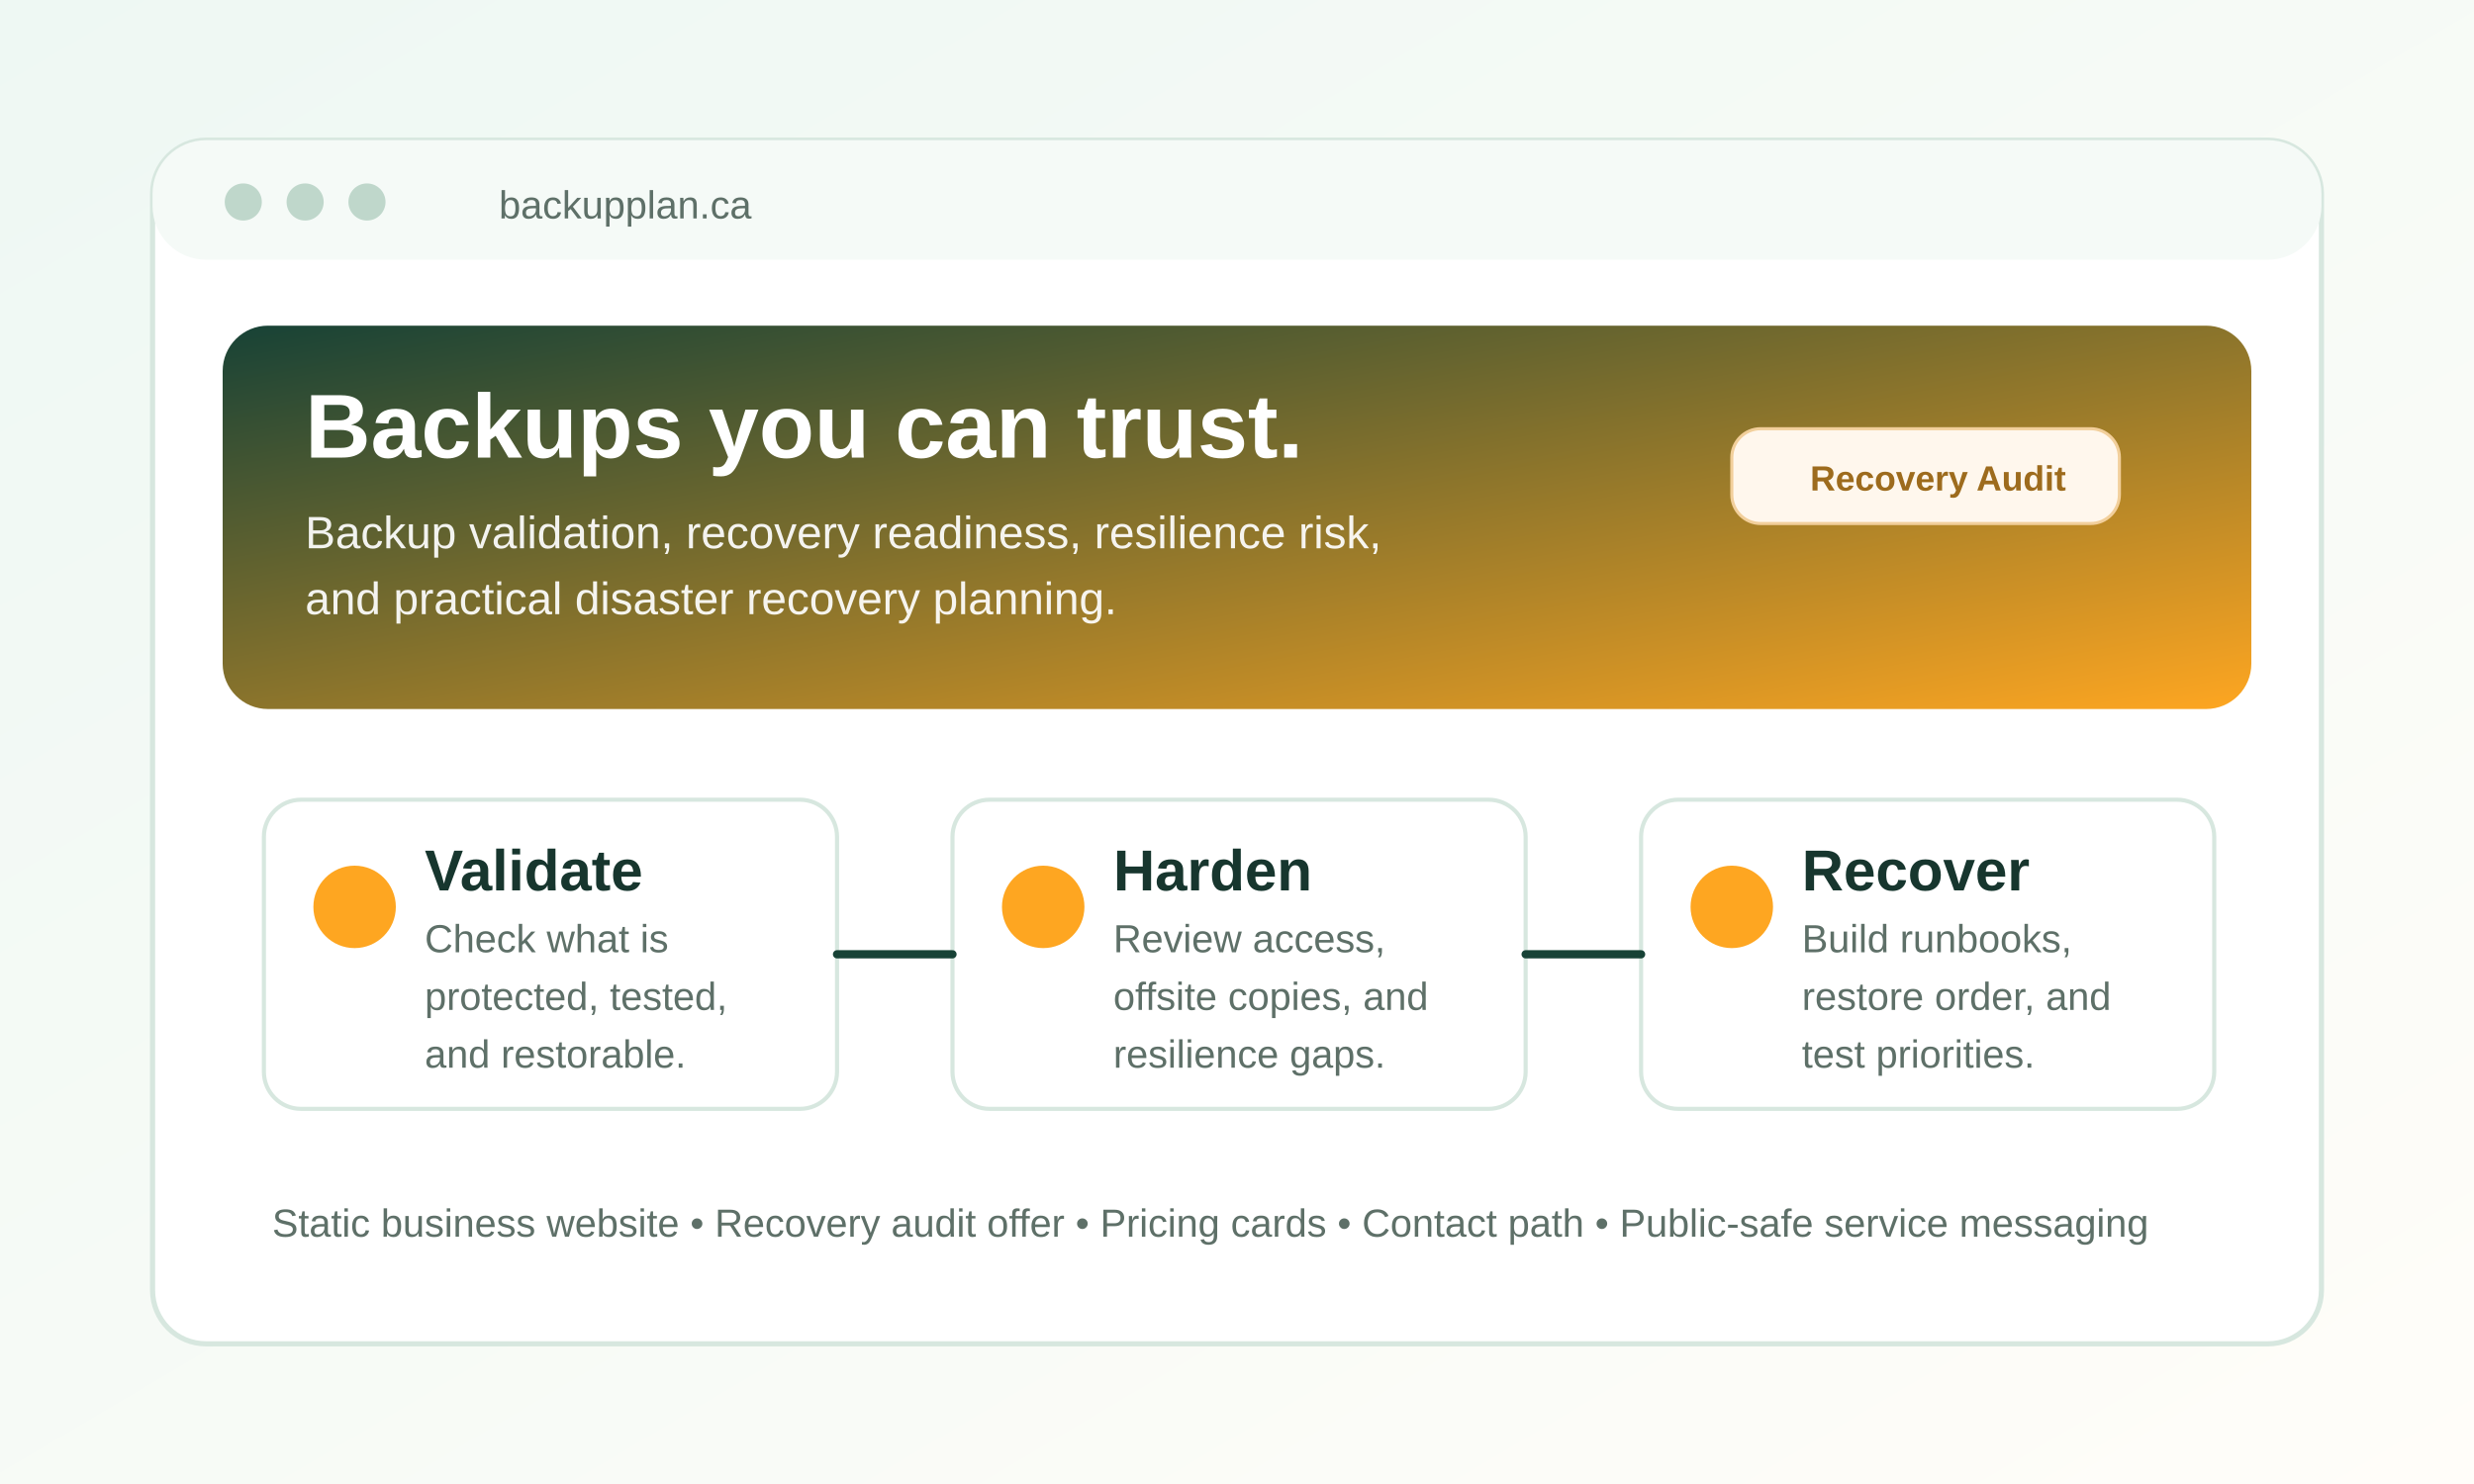
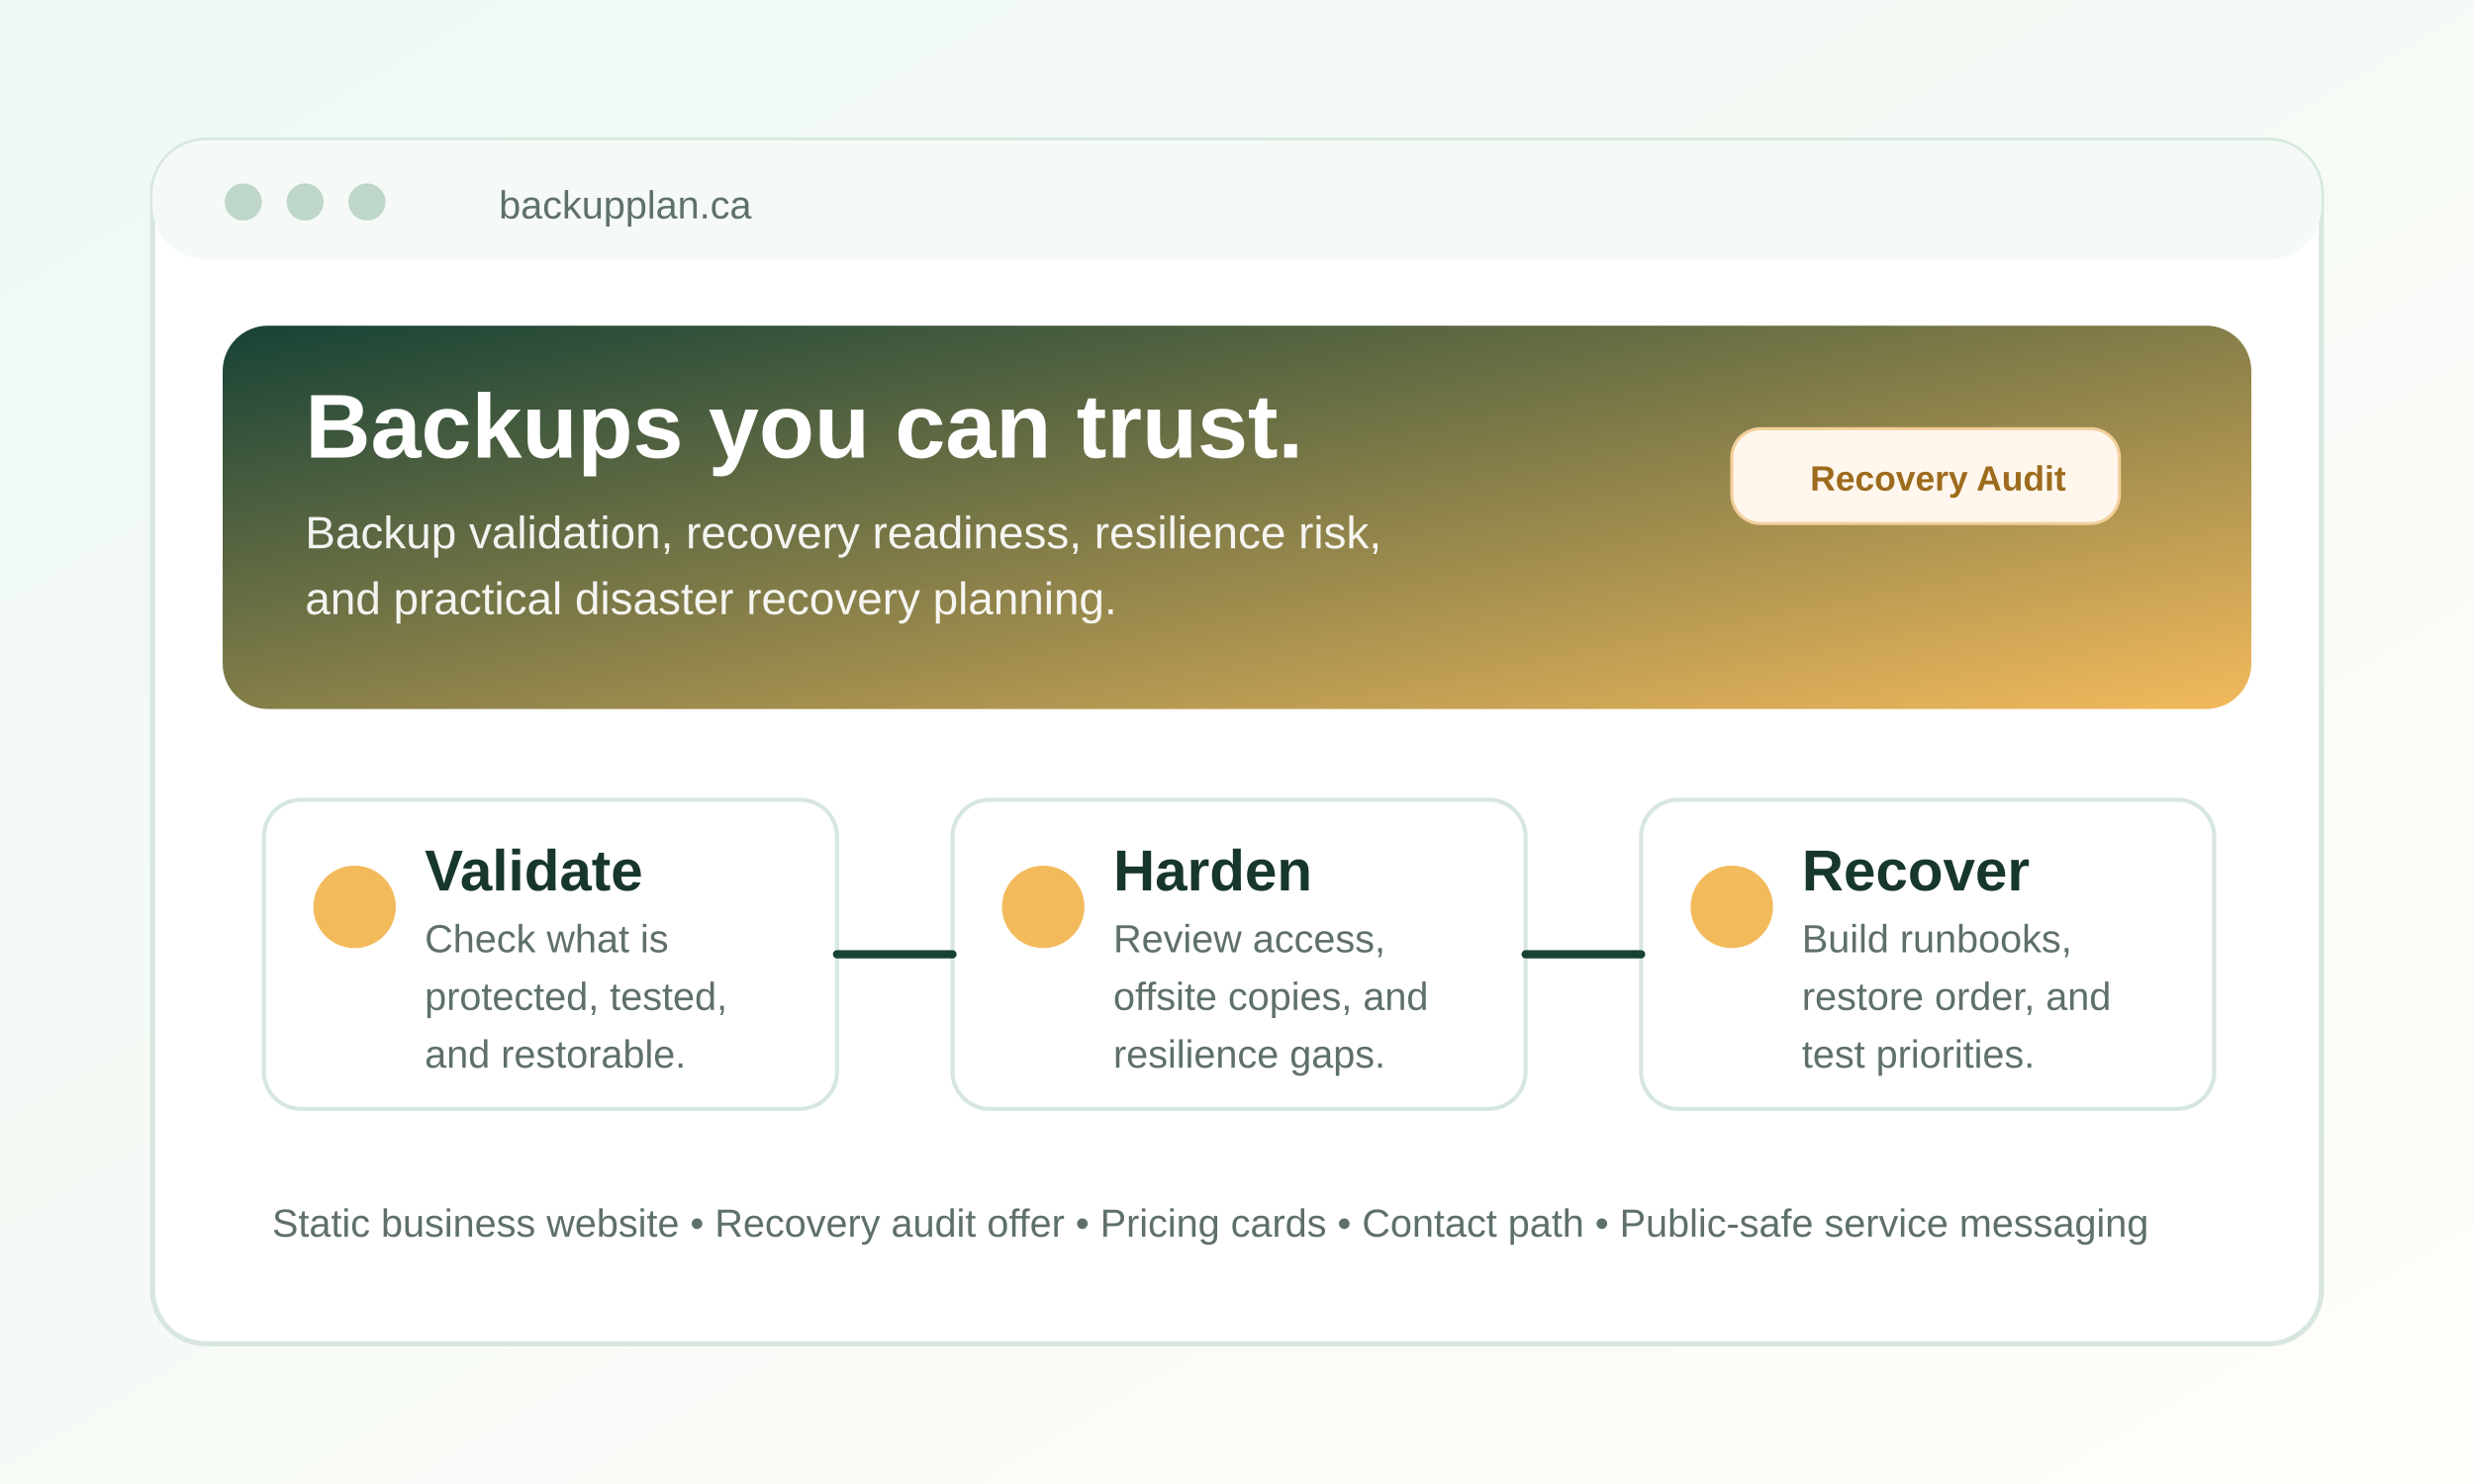
<svg xmlns="http://www.w3.org/2000/svg" viewBox="0 0 1200 720" role="img" aria-labelledby="title desc">
  <defs>
    <linearGradient id="bg" x1="0%" y1="0%" x2="100%" y2="100%">
      <stop offset="0%" stop-color="#eef8f3" />
      <stop offset="100%" stop-color="#fffdf9" />
    </linearGradient>
    <linearGradient id="hero" x1="0%" y1="0%" x2="100%" y2="100%">
      <stop offset="0%" stop-color="#174236" />
-       <stop offset="100%" stop-color="#fea621" />
+       <stop offset="100%" stop-color="#f3ba5c" />
    </linearGradient>
-     <style>.bg{fill:url(#bg)}.browser{fill:#fff;stroke:#d7e7df;stroke-width:2.5;rx:26}.bar{fill:#f5faf7}.dot{fill:#bfd7cb}.hero{fill:url(#hero);rx:22}.title{font:700 44px Poppins,Arial,sans-serif;fill:#fff}.sub{font:500 22px Poppins,Arial,sans-serif;fill:rgba(255,255,255,.92)}.label{font:700 28px Poppins,Arial,sans-serif;fill:#17362e}.body{font:500 19px Poppins,Arial,sans-serif;fill:#5e7068}.card{fill:#fff;stroke:#d7e7df;stroke-width:2;rx:18}.chip{fill:#fff7ed;stroke:#f2cf9b;stroke-width:1.5;rx:14}.chiptext{font:700 17px Poppins,Arial,sans-serif;fill:#9d6b1d}.accent{fill:#fea621}.line{stroke:#174236;stroke-width:4;fill:none;stroke-linecap:round}</style>
+     <style>.bg{fill:url(#bg)}.browser{fill:#fff;stroke:#d7e7df;stroke-width:2.5;rx:26}.bar{fill:#f5faf7}.dot{fill:#bfd7cb}.hero{fill:url(#hero);rx:22}.title{font:700 44px Poppins,Arial,sans-serif;fill:#fff}.sub{font:500 22px Poppins,Arial,sans-serif;fill:rgba(255,255,255,.92)}.label{font:700 28px Poppins,Arial,sans-serif;fill:#17362e}.body{font:500 19px Poppins,Arial,sans-serif;fill:#5e7068}.card{fill:#fff;stroke:#d7e7df;stroke-width:2;rx:18}.chip{fill:#fff7ed;stroke:#f2cf9b;stroke-width:1.5;rx:14}.chiptext{font:700 17px Poppins,Arial,sans-serif;fill:#9d6b1d}.accent{fill:#f3ba5c}.line{stroke:#174236;stroke-width:4;fill:none;stroke-linecap:round}</style>
  </defs>
  <rect width="1200" height="720" class="bg" />
  <rect x="74" y="68" width="1052" height="584" class="browser" />
  <rect x="74" y="68" width="1052" height="58" class="bar" rx="26" />
  <circle cx="118" cy="98" r="9" class="dot" />
  <circle cx="148" cy="98" r="9" class="dot" />
  <circle cx="178" cy="98" r="9" class="dot" />
  <text x="242" y="106" class="body">backupplan.ca</text>
  <rect x="108" y="158" width="984" height="186" class="hero" />
  <text x="148" y="222" class="title">Backups you can trust.</text>
  <text x="148" y="266" class="sub">Backup validation, recovery readiness, resilience risk,</text>
  <text x="148" y="298" class="sub">and practical disaster recovery planning.</text>
  <rect x="840" y="208" width="188" height="46" class="chip" />
  <text x="878" y="238" class="chiptext">Recovery Audit</text>
  <rect x="128" y="388" width="278" height="150" class="card" />
  <circle cx="172" cy="440" r="20" class="accent" />
  <text x="206" y="432" class="label">Validate</text>
  <text x="206" y="462" class="body">Check what is</text>
  <text x="206" y="490" class="body">protected, tested,</text>
  <text x="206" y="518" class="body">and restorable.</text>
  <rect x="462" y="388" width="278" height="150" class="card" />
  <circle cx="506" cy="440" r="20" class="accent" />
  <text x="540" y="432" class="label">Harden</text>
  <text x="540" y="462" class="body">Review access,</text>
  <text x="540" y="490" class="body">offsite copies, and</text>
  <text x="540" y="518" class="body">resilience gaps.</text>
  <rect x="796" y="388" width="278" height="150" class="card" />
  <circle cx="840" cy="440" r="20" class="accent" />
  <text x="874" y="432" class="label">Recover</text>
  <text x="874" y="462" class="body">Build runbooks,</text>
  <text x="874" y="490" class="body">restore order, and</text>
  <text x="874" y="518" class="body">test priorities.</text>
  <path d="M406 463 L462 463" class="line" />
  <path d="M740 463 L796 463" class="line" />
  <text x="132" y="600" class="body">Static business website • Recovery audit offer • Pricing cards • Contact path • Public-safe service messaging</text>
</svg>
